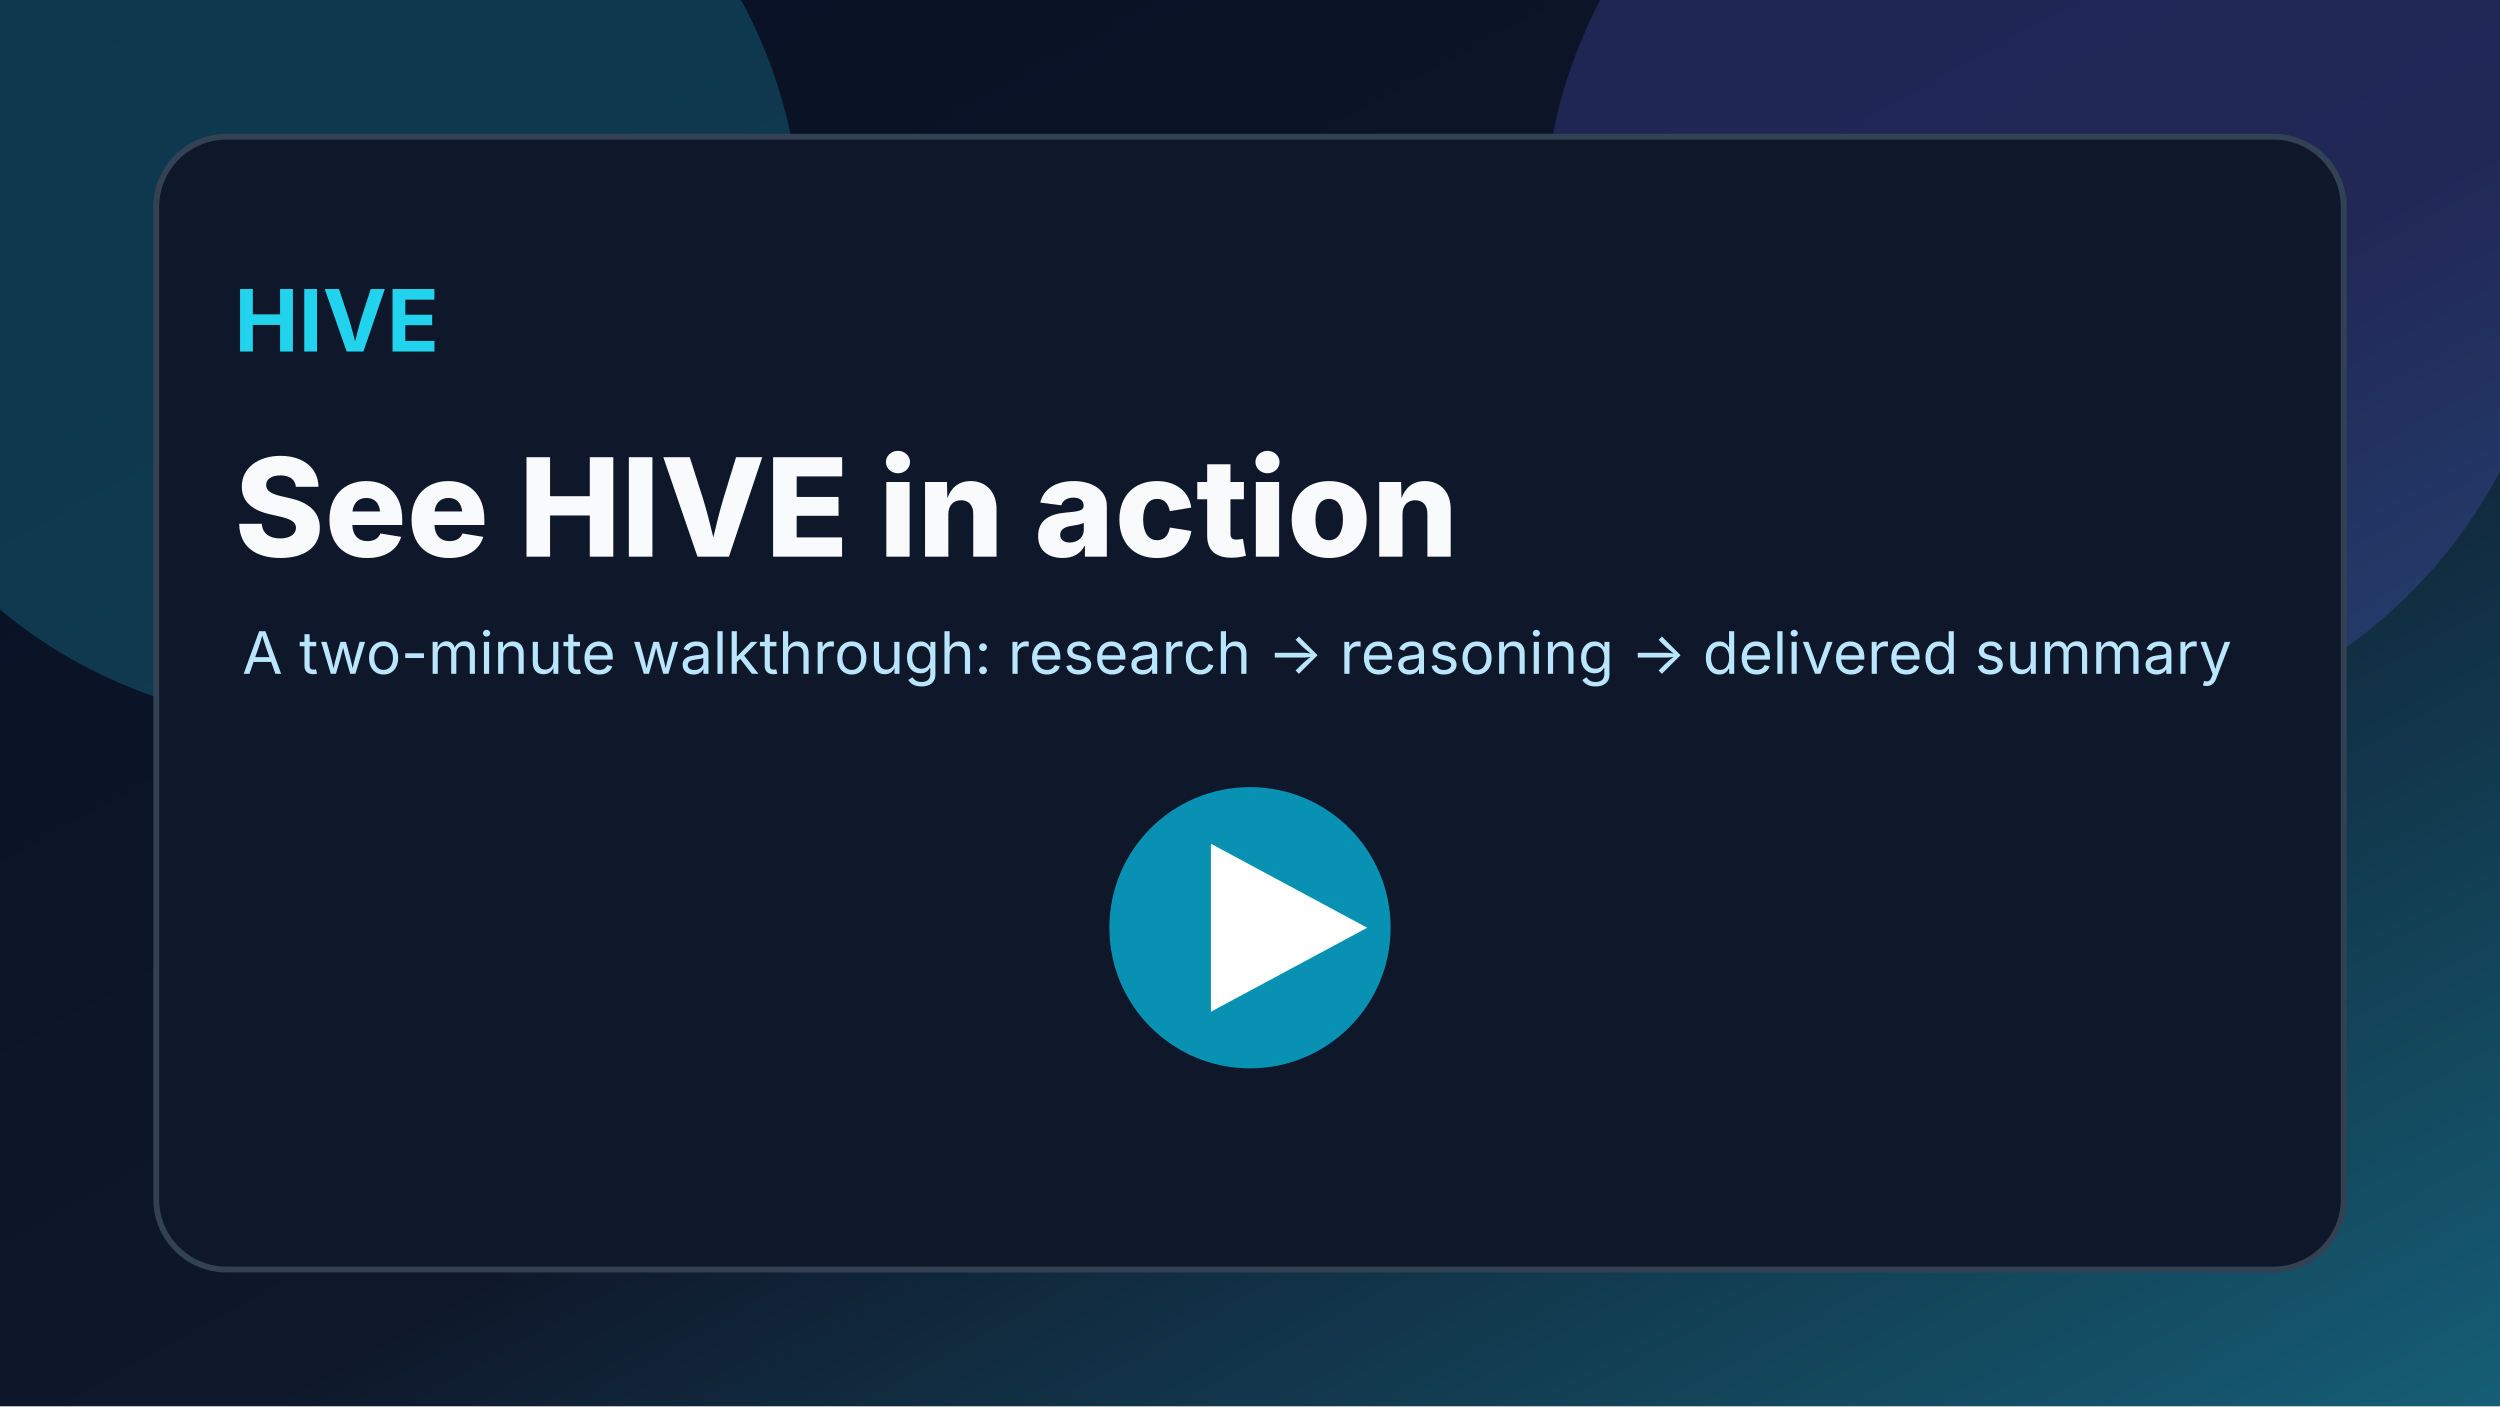
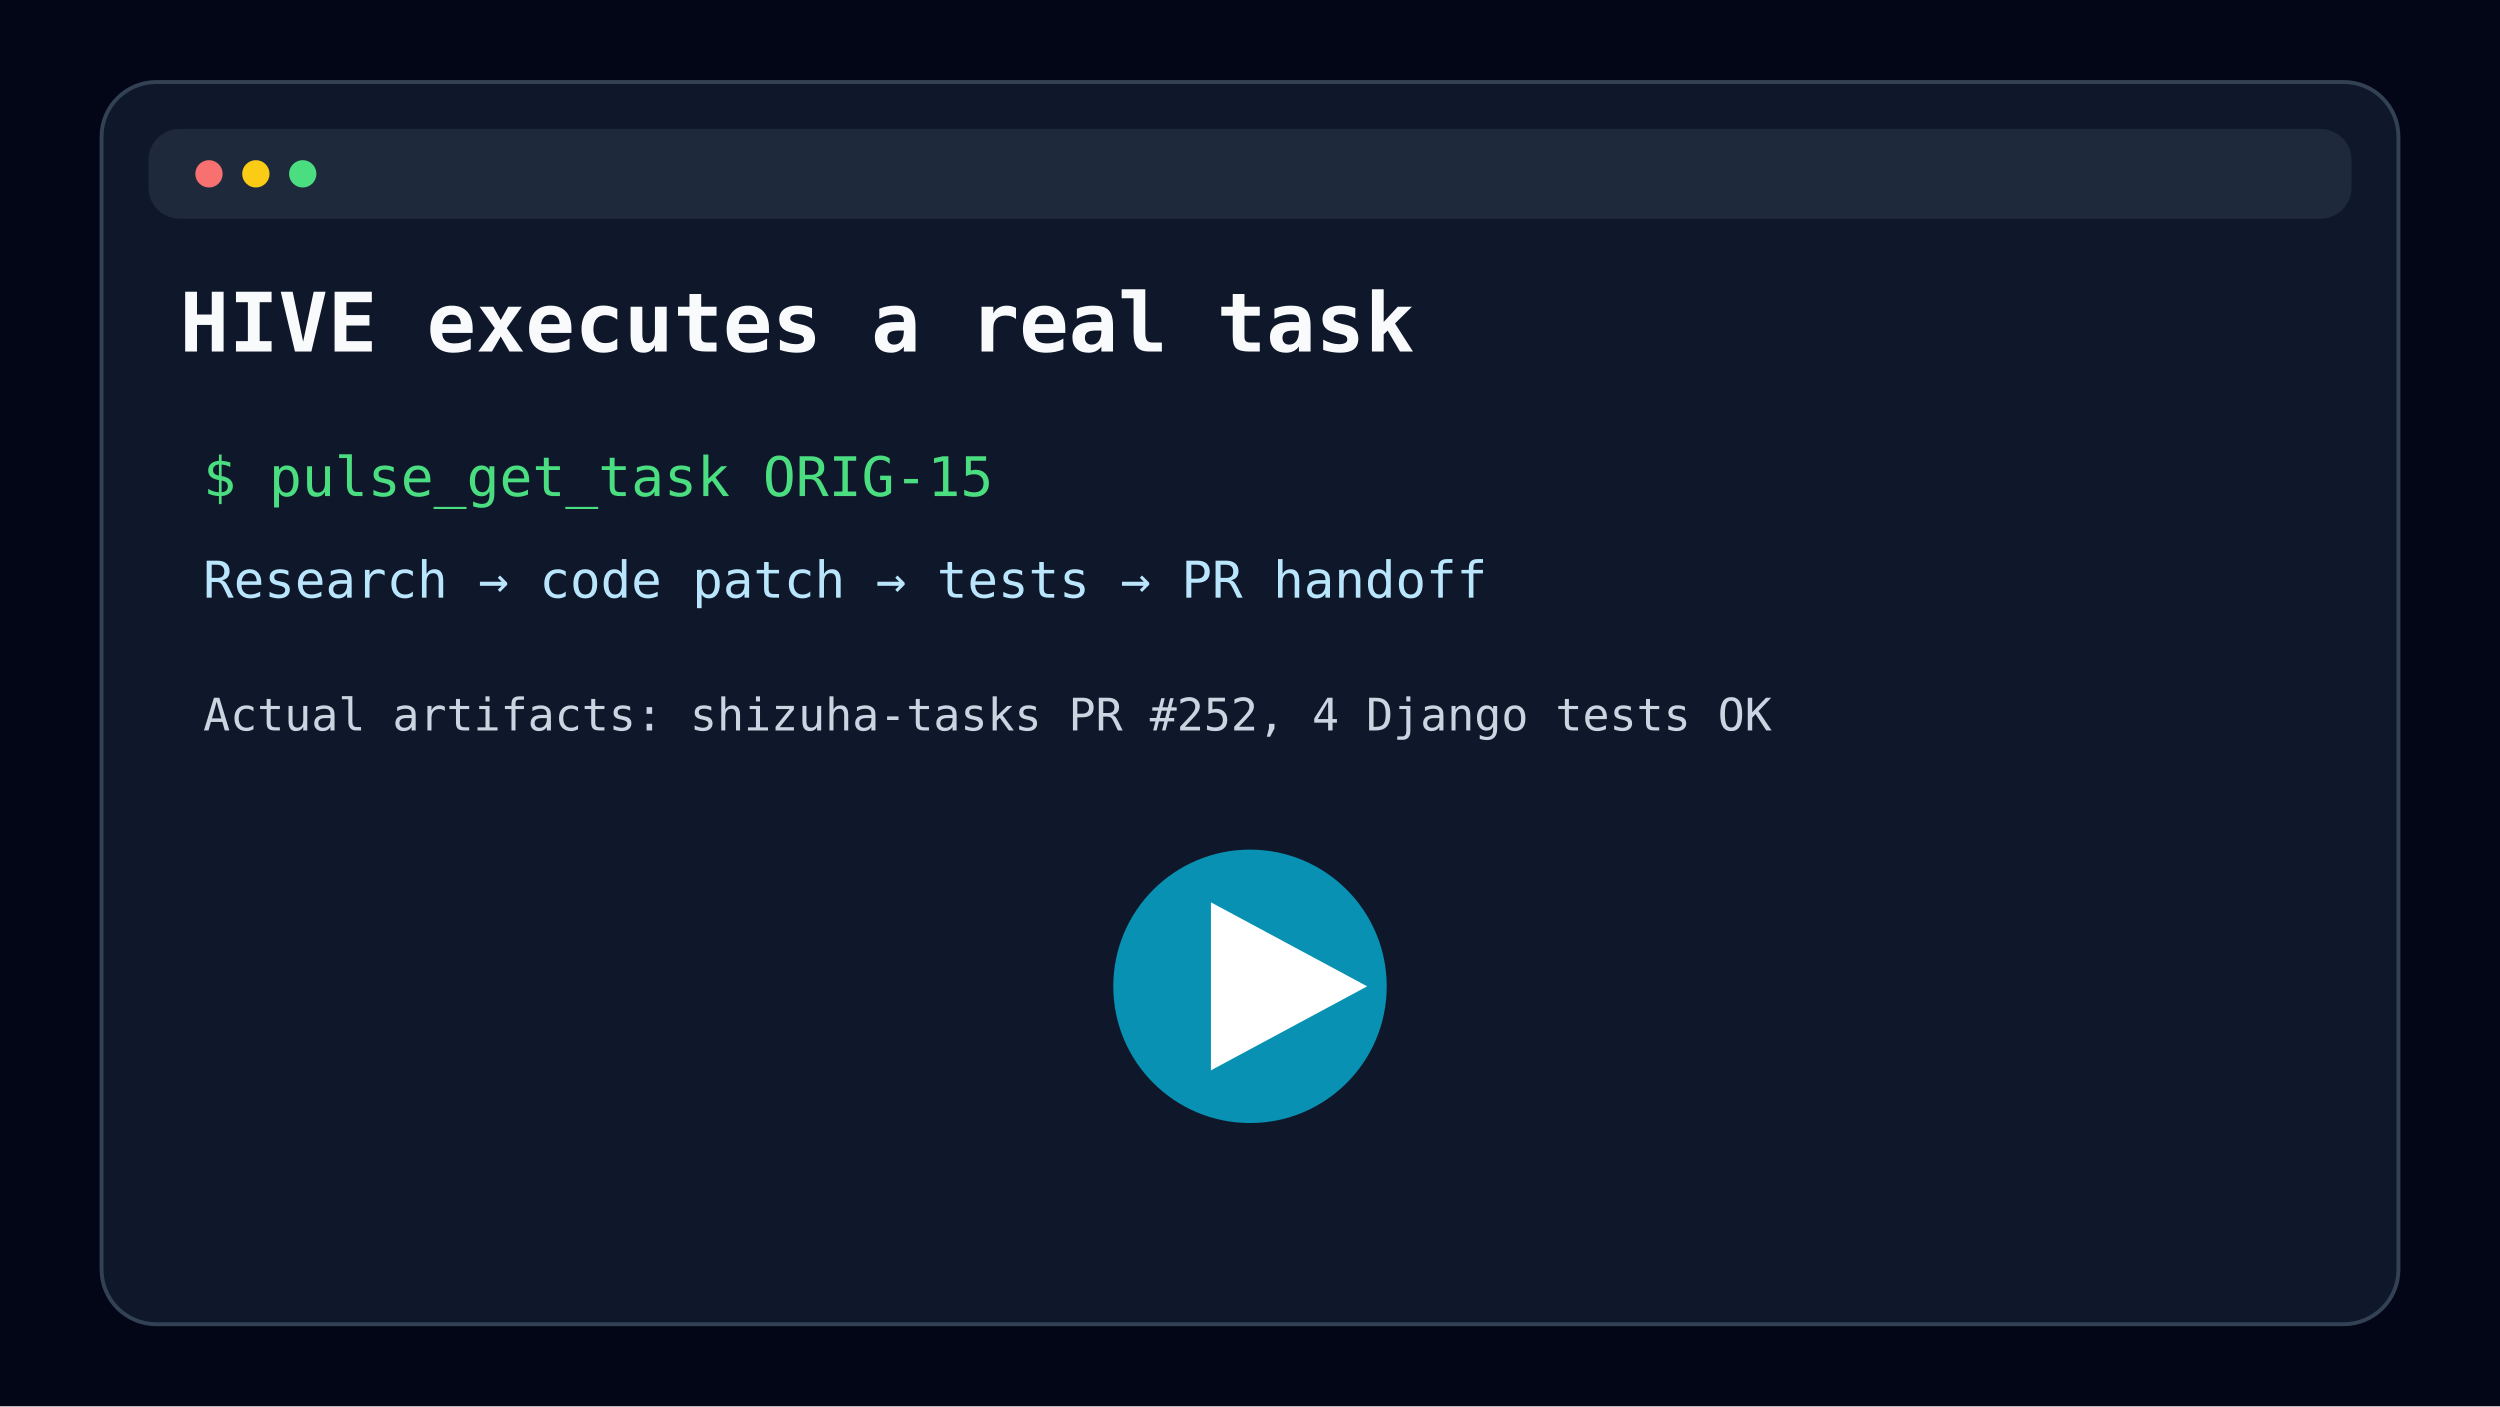
- <svg xmlns="http://www.w3.org/2000/svg" viewBox="0 0 1280 720" role="img" aria-label="HIVE demo video poster">
-   <defs>
-     <linearGradient id="g" x1="0" y1="0" x2="1" y2="1">
-       <stop offset="0" stop-color="#071024" />
-       <stop offset="0.55" stop-color="#0f172a" />
-       <stop offset="1" stop-color="#155e75" />
-     </linearGradient>
-   </defs>
-   <rect width="1280" height="720" fill="url(#g)" />
-   <circle cx="1050" cy="120" r="260" fill="#6366f1" opacity="0.22" />
-   <circle cx="160" cy="120" r="250" fill="#22d3ee" opacity="0.2" />
-   <rect x="80" y="70" width="1120" height="580" rx="36" fill="#0f172a" stroke="#334155" stroke-width="3" />
-   <text x="120" y="180" fill="#22d3ee" font-family="Inter, system-ui, sans-serif" font-size="44" font-weight="700">HIVE</text>
-   <text x="120" y="285" fill="#f8fafc" font-family="Inter, system-ui, sans-serif" font-size="70" font-weight="800">See HIVE in action</text>
-   <text x="124" y="345" fill="#bae6fd" font-family="Inter, system-ui, sans-serif" font-size="30">A two-minute walkthrough: research → reasoning → delivered summary</text>
-   <circle cx="640" cy="475" r="72" fill="#0891b2" />
-   <path d="M620 432 L620 518 L700 475 Z" fill="white" />
+ <svg xmlns="http://www.w3.org/2000/svg" viewBox="0 0 1280 720" role="img" aria-label="HIVE real task demo video poster">
+   <rect width="1280" height="720" fill="#020617" />
+   <rect x="52" y="42" width="1176" height="636" rx="28" fill="#0f172a" stroke="#334155" stroke-width="2" />
+   <rect x="76" y="66" width="1128" height="46" rx="16" fill="#1e293b" />
+   <circle cx="107" cy="89" r="7" fill="#f87171" />
+   <circle cx="131" cy="89" r="7" fill="#facc15" />
+   <circle cx="155" cy="89" r="7" fill="#4ade80" />
+   <text x="92" y="180" fill="#f8fafc" font-family="ui-monospace, SFMono-Regular, Menlo, monospace" font-size="42" font-weight="700">HIVE executes a real task</text>
+   <text x="104" y="254" fill="#4ade80" font-family="ui-monospace, SFMono-Regular, Menlo, monospace" font-size="28">$ pulse_get_task ORIG-15</text>
+   <text x="104" y="306" fill="#bae6fd" font-family="ui-monospace, SFMono-Regular, Menlo, monospace" font-size="26">Research → code patch → tests → PR handoff</text>
+   <text x="104" y="374" fill="#cbd5e1" font-family="ui-monospace, SFMono-Regular, Menlo, monospace" font-size="23">Actual artifacts: shizuha-tasks PR #252, 4 Django tests OK</text>
+   <circle cx="640" cy="505" r="70" fill="#0891b2" />
+   <path d="M620 462 L620 548 L700 505 Z" fill="white" />
</svg>
